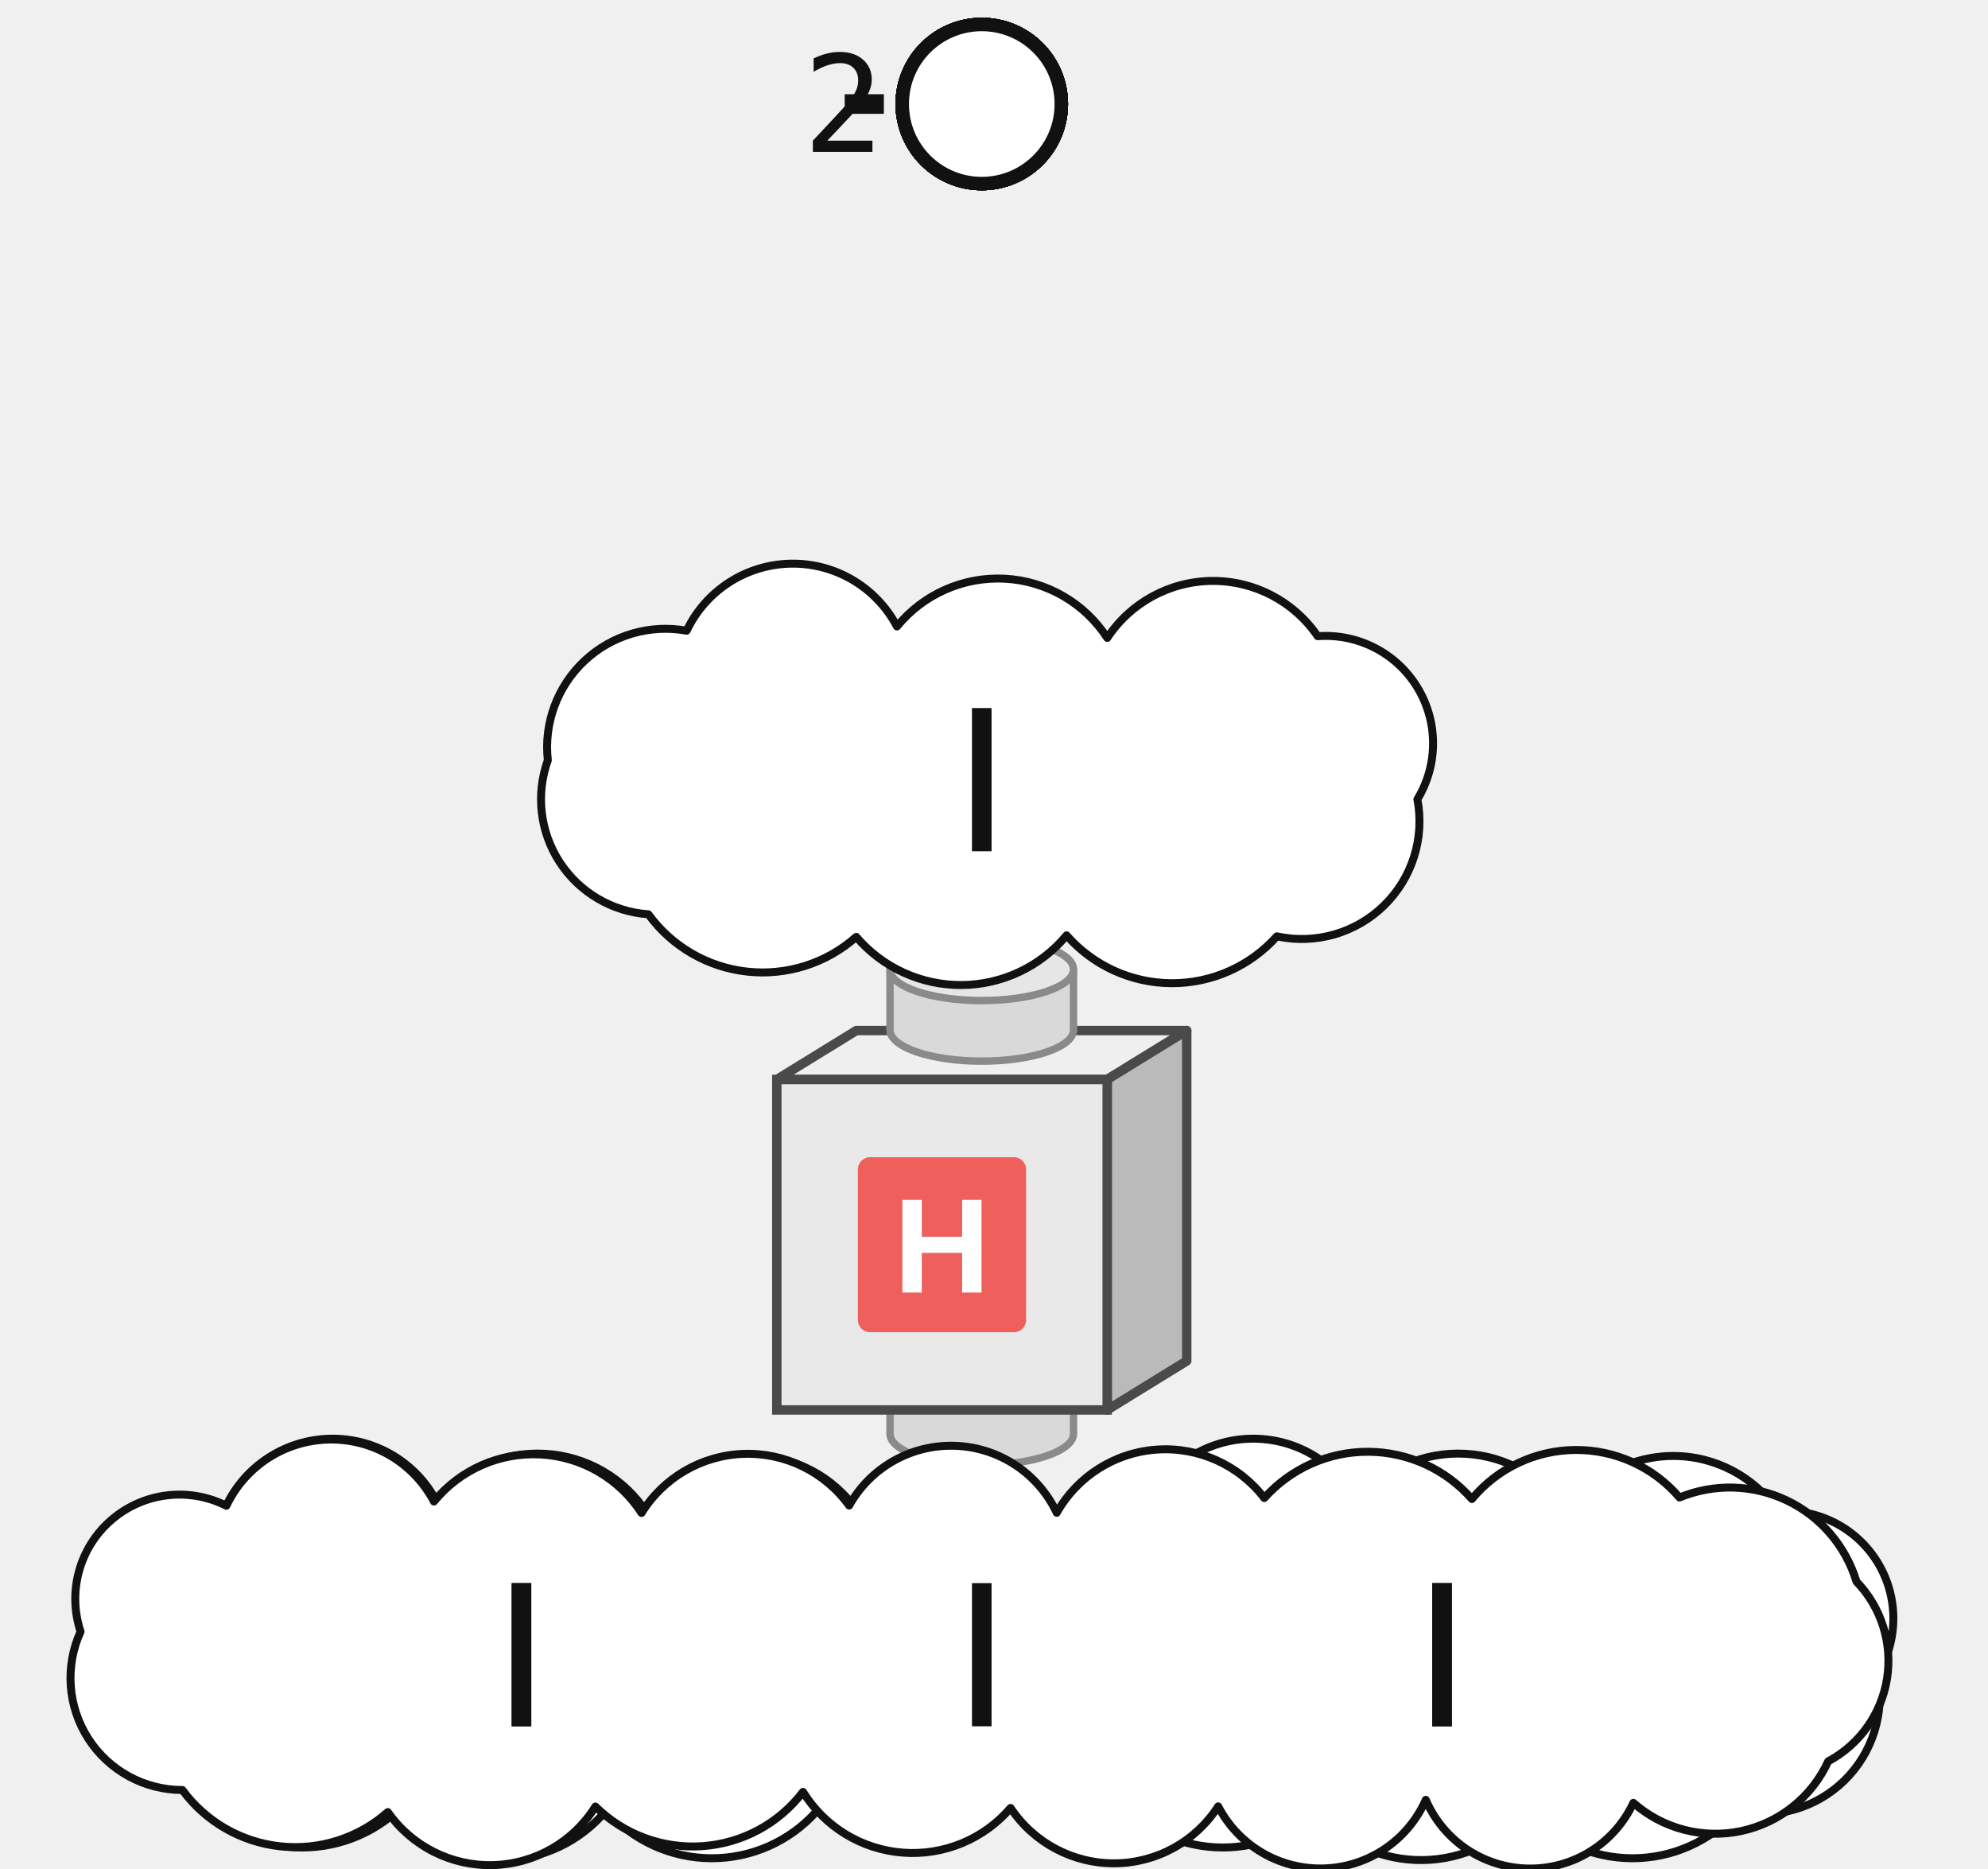
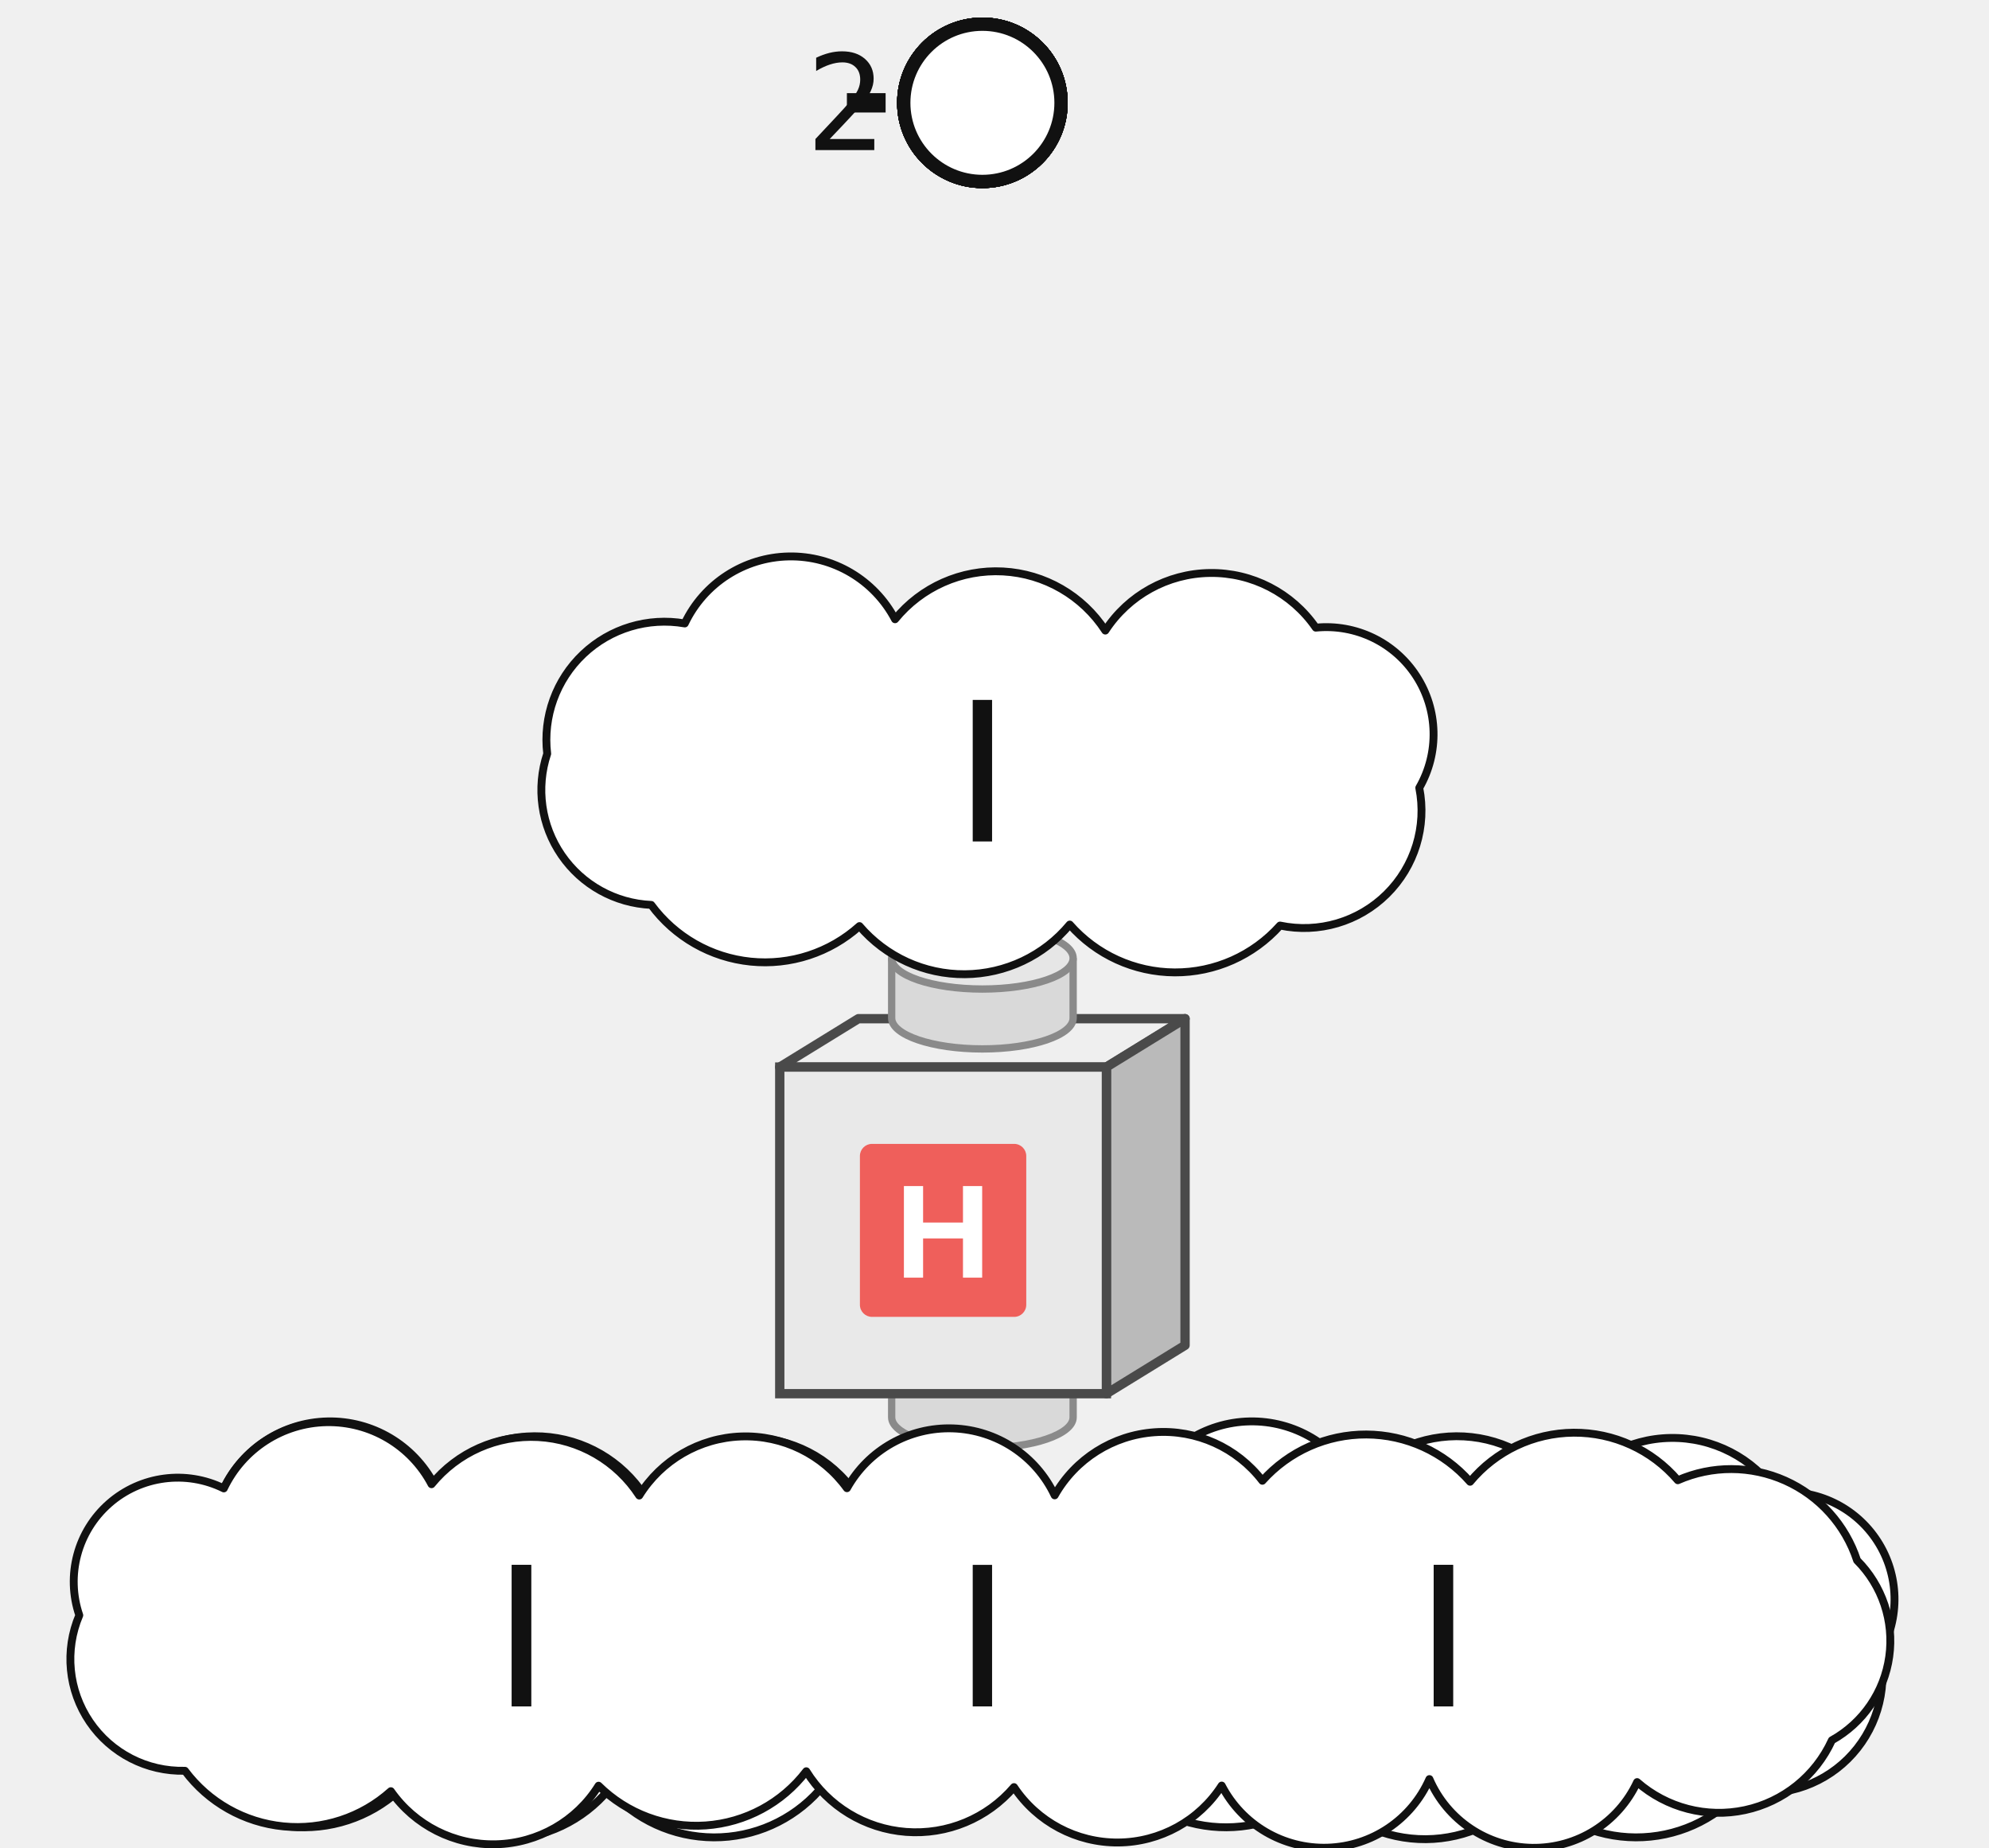
- <svg xmlns="http://www.w3.org/2000/svg" viewBox="-160.464 -17 324.928 305.413" width="324.928" height="305.413" shape-rendering="geometricPrecision">
-   <style>g[style*="animation-name"]{animation-duration:9.223s;animation-timing-function:cubic-bezier(0.35,0,0.65,1);animation-fill-mode:both;animation-play-state:var(--misty-play,running);animation-delay:var(--misty-at,0s);animation-iteration-count:1}@keyframes f0c{0%{opacity:1}10.945%{opacity:1}12.084%{opacity:0.22}17.396%{opacity:0.22}18.535%{opacity:1}47.366%{opacity:1}48.504%{opacity:0.22}53.817%{opacity:0.22}54.955%{opacity:1}100%{opacity:1}}@keyframes c0{0%{transform:translate(0px,0px);opacity:1}0%{transform:translate(0px,0px);opacity:1}0%{transform:translate(0px,0px);opacity:1}34.848%{transform:translate(0px,0px);opacity:1}37.558%{transform:translate(0px,0px);opacity:0}100%{transform:translate(0px,0px);opacity:0}}@keyframes c1{0%{transform:translate(75.232px,-67px);opacity:0}12.572%{transform:translate(75.232px,-67px);opacity:0}14.74%{transform:translate(75.232px,-67px);opacity:1}18.535%{transform:translate(75.232px,-67px);opacity:1}25.453%{transform:translate(75.232px,0px);opacity:1}33.221%{transform:translate(0px,0px);opacity:1}71.268%{transform:translate(0px,0px);opacity:1}73.979%{transform:translate(0px,0px);opacity:0}100%{transform:translate(0px,0px);opacity:0}}@keyframes c2{0%{transform:translate(-75.232px,-67px);opacity:0}48.992%{transform:translate(-75.232px,-67px);opacity:0}51.161%{transform:translate(-75.232px,-67px);opacity:1}54.955%{transform:translate(-75.232px,-67px);opacity:1}61.874%{transform:translate(-75.232px,0px);opacity:1}69.642%{transform:translate(0px,0px);opacity:1}71.268%{transform:translate(0px,0px);opacity:1}73.979%{transform:translate(0px,0px);opacity:0}100%{transform:translate(0px,0px);opacity:0}}@keyframes c3{0%{transform:translate(0px,0px);opacity:0}73.979%{transform:translate(0px,0px);opacity:0}76.689%{transform:translate(0px,0px);opacity:1}83.737%{transform:translate(0px,0px);opacity:1}86.447%{transform:translate(0px,0px);opacity:0}100%{transform:translate(0px,0px);opacity:0}}@keyframes b0{0%{transform:translate(0px,0px);opacity:1}0%{transform:translate(0px,0px);opacity:1}0%{transform:translate(0px,0px);opacity:1}34.848%{transform:translate(0px,0px);opacity:1}37.558%{transform:translate(0px,0px);opacity:0}100%{transform:translate(0px,0px);opacity:0}}@keyframes b1{0%{transform:translate(75.232px,-67px);opacity:0}12.572%{transform:translate(75.232px,-67px);opacity:0}14.74%{transform:translate(75.232px,-67px);opacity:1}18.535%{transform:translate(75.232px,-67px);opacity:1}25.453%{transform:translate(75.232px,0px);opacity:1}33.221%{transform:translate(0px,0px);opacity:1}71.268%{transform:translate(0px,0px);opacity:1}73.979%{transform:translate(0px,0px);opacity:0}100%{transform:translate(0px,0px);opacity:0}}@keyframes b2{0%{transform:translate(-75.232px,-67px);opacity:0}48.992%{transform:translate(-75.232px,-67px);opacity:0}51.161%{transform:translate(-75.232px,-67px);opacity:1}54.955%{transform:translate(-75.232px,-67px);opacity:1}61.874%{transform:translate(-75.232px,0px);opacity:1}69.642%{transform:translate(0px,0px);opacity:1}71.268%{transform:translate(0px,0px);opacity:1}73.979%{transform:translate(0px,0px);opacity:0}100%{transform:translate(0px,0px);opacity:0}}@keyframes b3{0%{transform:translate(0px,0px);opacity:0}73.979%{transform:translate(0px,0px);opacity:0}76.689%{transform:translate(0px,0px);opacity:1}83.737%{transform:translate(0px,0px);opacity:1}86.447%{transform:translate(0px,0px);opacity:0}100%{transform:translate(0px,0px);opacity:0}}@keyframes b4{0%{transform:translate(0px,0px);opacity:0}73.979%{transform:translate(0px,0px);opacity:0}76.689%{transform:translate(0px,0px);opacity:1}83.737%{transform:translate(0px,0px);opacity:1}86.447%{transform:translate(0px,0px);opacity:0}100%{transform:translate(0px,0px);opacity:0}}@keyframes b5{0%{transform:translate(0px,0px);opacity:0}73.979%{transform:translate(0px,0px);opacity:0}76.689%{transform:translate(0px,0px);opacity:1}83.737%{transform:translate(0px,0px);opacity:1}86.447%{transform:translate(0px,0px);opacity:0}100%{transform:translate(0px,0px);opacity:0}}@keyframes r0{0%{transform:translate(-30px,110.413px);opacity:1}0%{transform:translate(-30px,110.413px);opacity:1}3.098%{transform:translate(0px,110.413px);opacity:1}10.945%{transform:translate(0px,186.413px);opacity:1}13.829%{transform:translate(0px,186.413px);opacity:1}15.651%{transform:translate(0px,186.413px);opacity:0}34.848%{transform:translate(0px,186.413px);opacity:0}100%{transform:translate(0px,186.413px);opacity:0}}@keyframes r1{0%{transform:translate(45.232px,110.413px);opacity:1}0%{transform:translate(45.232px,110.413px);opacity:1}34.848%{transform:translate(45.232px,110.413px);opacity:1}39.518%{transform:translate(0px,110.413px);opacity:1}47.366%{transform:translate(0px,186.413px);opacity:1}50.25%{transform:translate(0px,186.413px);opacity:1}52.071%{transform:translate(0px,186.413px);opacity:0}100%{transform:translate(0px,186.413px);opacity:0}}@keyframes r2{0%{transform:translate(-30px,186.413px);opacity:0}10.945%{transform:translate(-30px,186.413px);opacity:0}13.829%{transform:translate(-30px,186.413px);opacity:0}15.651%{transform:translate(-30px,186.413px);opacity:1}18.535%{transform:translate(-30px,186.413px);opacity:1}25.453%{transform:translate(-30px,253.413px);opacity:1}33.221%{transform:translate(-105.232px,253.413px);opacity:1}77.774%{transform:translate(-105.232px,253.413px);opacity:1}83.737%{transform:translate(0px,253.413px);opacity:0}100%{transform:translate(0px,253.413px);opacity:0}}@keyframes r3{0%{transform:translate(45.232px,186.413px);opacity:0}10.945%{transform:translate(45.232px,186.413px);opacity:0}13.829%{transform:translate(45.232px,186.413px);opacity:0}15.651%{transform:translate(45.232px,186.413px);opacity:1}18.535%{transform:translate(45.232px,186.413px);opacity:1}25.453%{transform:translate(45.232px,253.413px);opacity:1}33.221%{transform:translate(-30px,253.413px);opacity:1}77.774%{transform:translate(-30px,253.413px);opacity:1}83.737%{transform:translate(-30px,253.413px);opacity:0}100%{transform:translate(-30px,253.413px);opacity:0}}@keyframes r4{0%{transform:translate(-30px,186.413px);opacity:0}47.366%{transform:translate(-30px,186.413px);opacity:0}50.25%{transform:translate(-30px,186.413px);opacity:0}52.071%{transform:translate(-30px,186.413px);opacity:1}54.955%{transform:translate(-30px,186.413px);opacity:1}61.874%{transform:translate(-30px,253.413px);opacity:1}69.642%{transform:translate(45.232px,253.413px);opacity:1}77.774%{transform:translate(45.232px,253.413px);opacity:1}83.737%{transform:translate(0px,253.413px);opacity:0}100%{transform:translate(0px,253.413px);opacity:0}}@keyframes r5{0%{transform:translate(45.232px,186.413px);opacity:0}47.366%{transform:translate(45.232px,186.413px);opacity:0}50.25%{transform:translate(45.232px,186.413px);opacity:0}52.071%{transform:translate(45.232px,186.413px);opacity:1}54.955%{transform:translate(45.232px,186.413px);opacity:1}61.874%{transform:translate(45.232px,253.413px);opacity:1}69.642%{transform:translate(120.464px,253.413px);opacity:1}77.774%{transform:translate(120.464px,253.413px);opacity:1}83.737%{transform:translate(-30px,253.413px);opacity:0}100%{transform:translate(-30px,253.413px);opacity:0}}@keyframes r6{0%{transform:translate(0px,253.413px);opacity:0}77.774%{transform:translate(0px,253.413px);opacity:0}83.737%{transform:translate(0px,253.413px);opacity:1}83.737%{transform:translate(0px,253.413px);opacity:1}88.616%{transform:translate(0px,253.413px);opacity:0}100%{transform:translate(0px,253.413px);opacity:0}}@keyframes r7{0%{transform:translate(0px,253.413px);opacity:0}83.737%{transform:translate(0px,253.413px);opacity:0}88.616%{transform:translate(0px,253.413px);opacity:1}100%{transform:translate(0px,253.413px);opacity:1}}</style>
+ <svg xmlns="http://www.w3.org/2000/svg" viewBox="-162.4 -17 328.8 305.413" width="328.8" height="305.413" shape-rendering="geometricPrecision">
+   <style>g[style*="animation-name"]{animation-duration:9.251s;animation-timing-function:cubic-bezier(0.35,0,0.65,1);animation-fill-mode:both;animation-play-state:var(--misty-play,running);animation-delay:var(--misty-at,0s);animation-iteration-count:1}@keyframes f0c{0%{opacity:1}10.913%{opacity:1}12.048%{opacity:0.22}17.344%{opacity:0.22}18.479%{opacity:1}47.424%{opacity:1}48.559%{opacity:0.22}53.855%{opacity:0.22}54.99%{opacity:1}100%{opacity:1}}@keyframes c0{0%{transform:translate(0px,0px);opacity:1}0%{transform:translate(0px,0px);opacity:1}0%{transform:translate(0px,0px);opacity:1}34.843%{transform:translate(0px,0px);opacity:1}37.546%{transform:translate(0px,0px);opacity:0}100%{transform:translate(0px,0px);opacity:0}}@keyframes c1{0%{transform:translate(76.2px,-67px);opacity:0}12.534%{transform:translate(76.2px,-67px);opacity:0}14.696%{transform:translate(76.2px,-67px);opacity:1}18.479%{transform:translate(76.2px,-67px);opacity:1}25.377%{transform:translate(76.2px,0px);opacity:1}33.222%{transform:translate(0px,0px);opacity:1}71.354%{transform:translate(0px,0px);opacity:1}74.057%{transform:translate(0px,0px);opacity:0}100%{transform:translate(0px,0px);opacity:0}}@keyframes c2{0%{transform:translate(-76.2px,-67px);opacity:0}49.045%{transform:translate(-76.2px,-67px);opacity:0}51.207%{transform:translate(-76.2px,-67px);opacity:1}54.99%{transform:translate(-76.2px,-67px);opacity:1}61.888%{transform:translate(-76.2px,0px);opacity:1}69.733%{transform:translate(0px,0px);opacity:1}71.354%{transform:translate(0px,0px);opacity:1}74.057%{transform:translate(0px,0px);opacity:0}100%{transform:translate(0px,0px);opacity:0}}@keyframes c3{0%{transform:translate(0px,0px);opacity:0}74.057%{transform:translate(0px,0px);opacity:0}76.759%{transform:translate(0px,0px);opacity:1}83.785%{transform:translate(0px,0px);opacity:1}86.488%{transform:translate(0px,0px);opacity:0}100%{transform:translate(0px,0px);opacity:0}}@keyframes b0{0%{transform:translate(0px,0px);opacity:1}0%{transform:translate(0px,0px);opacity:1}0%{transform:translate(0px,0px);opacity:1}34.843%{transform:translate(0px,0px);opacity:1}37.546%{transform:translate(0px,0px);opacity:0}100%{transform:translate(0px,0px);opacity:0}}@keyframes b1{0%{transform:translate(76.2px,-67px);opacity:0}12.534%{transform:translate(76.2px,-67px);opacity:0}14.696%{transform:translate(76.2px,-67px);opacity:1}18.479%{transform:translate(76.2px,-67px);opacity:1}25.377%{transform:translate(76.2px,0px);opacity:1}33.222%{transform:translate(0px,0px);opacity:1}71.354%{transform:translate(0px,0px);opacity:1}74.057%{transform:translate(0px,0px);opacity:0}100%{transform:translate(0px,0px);opacity:0}}@keyframes b2{0%{transform:translate(-76.2px,-67px);opacity:0}49.045%{transform:translate(-76.2px,-67px);opacity:0}51.207%{transform:translate(-76.2px,-67px);opacity:1}54.99%{transform:translate(-76.2px,-67px);opacity:1}61.888%{transform:translate(-76.2px,0px);opacity:1}69.733%{transform:translate(0px,0px);opacity:1}71.354%{transform:translate(0px,0px);opacity:1}74.057%{transform:translate(0px,0px);opacity:0}100%{transform:translate(0px,0px);opacity:0}}@keyframes b3{0%{transform:translate(0px,0px);opacity:0}74.057%{transform:translate(0px,0px);opacity:0}76.759%{transform:translate(0px,0px);opacity:1}83.785%{transform:translate(0px,0px);opacity:1}86.488%{transform:translate(0px,0px);opacity:0}100%{transform:translate(0px,0px);opacity:0}}@keyframes b4{0%{transform:translate(0px,0px);opacity:0}74.057%{transform:translate(0px,0px);opacity:0}76.759%{transform:translate(0px,0px);opacity:1}83.785%{transform:translate(0px,0px);opacity:1}86.488%{transform:translate(0px,0px);opacity:0}100%{transform:translate(0px,0px);opacity:0}}@keyframes b5{0%{transform:translate(0px,0px);opacity:0}74.057%{transform:translate(0px,0px);opacity:0}76.759%{transform:translate(0px,0px);opacity:1}83.785%{transform:translate(0px,0px);opacity:1}86.488%{transform:translate(0px,0px);opacity:0}100%{transform:translate(0px,0px);opacity:0}}@keyframes r0{0%{transform:translate(-30px,110.413px);opacity:1}0%{transform:translate(-30px,110.413px);opacity:1}3.088%{transform:translate(0px,110.413px);opacity:1}10.913%{transform:translate(0px,186.413px);opacity:1}13.788%{transform:translate(0px,186.413px);opacity:1}15.604%{transform:translate(0px,186.413px);opacity:0}34.843%{transform:translate(0px,186.413px);opacity:0}100%{transform:translate(0px,186.413px);opacity:0}}@keyframes r1{0%{transform:translate(46.2px,110.413px);opacity:1}0%{transform:translate(46.2px,110.413px);opacity:1}34.843%{transform:translate(46.2px,110.413px);opacity:1}39.6%{transform:translate(0px,110.413px);opacity:1}47.424%{transform:translate(0px,186.413px);opacity:1}50.299%{transform:translate(0px,186.413px);opacity:1}52.115%{transform:translate(0px,186.413px);opacity:0}100%{transform:translate(0px,186.413px);opacity:0}}@keyframes r2{0%{transform:translate(-30px,186.413px);opacity:0}10.913%{transform:translate(-30px,186.413px);opacity:0}13.788%{transform:translate(-30px,186.413px);opacity:0}15.604%{transform:translate(-30px,186.413px);opacity:1}18.479%{transform:translate(-30px,186.413px);opacity:1}25.377%{transform:translate(-30px,253.413px);opacity:1}33.222%{transform:translate(-106.2px,253.413px);opacity:1}77.84%{transform:translate(-106.2px,253.413px);opacity:1}83.785%{transform:translate(0px,253.413px);opacity:0}100%{transform:translate(0px,253.413px);opacity:0}}@keyframes r3{0%{transform:translate(46.2px,186.413px);opacity:0}10.913%{transform:translate(46.2px,186.413px);opacity:0}13.788%{transform:translate(46.2px,186.413px);opacity:0}15.604%{transform:translate(46.2px,186.413px);opacity:1}18.479%{transform:translate(46.2px,186.413px);opacity:1}25.377%{transform:translate(46.2px,253.413px);opacity:1}33.222%{transform:translate(-30px,253.413px);opacity:1}77.84%{transform:translate(-30px,253.413px);opacity:1}83.785%{transform:translate(-30px,253.413px);opacity:0}100%{transform:translate(-30px,253.413px);opacity:0}}@keyframes r4{0%{transform:translate(-30px,186.413px);opacity:0}47.424%{transform:translate(-30px,186.413px);opacity:0}50.299%{transform:translate(-30px,186.413px);opacity:0}52.115%{transform:translate(-30px,186.413px);opacity:1}54.99%{transform:translate(-30px,186.413px);opacity:1}61.888%{transform:translate(-30px,253.413px);opacity:1}69.733%{transform:translate(46.2px,253.413px);opacity:1}77.84%{transform:translate(46.2px,253.413px);opacity:1}83.785%{transform:translate(0px,253.413px);opacity:0}100%{transform:translate(0px,253.413px);opacity:0}}@keyframes r5{0%{transform:translate(46.2px,186.413px);opacity:0}47.424%{transform:translate(46.2px,186.413px);opacity:0}50.299%{transform:translate(46.2px,186.413px);opacity:0}52.115%{transform:translate(46.2px,186.413px);opacity:1}54.99%{transform:translate(46.2px,186.413px);opacity:1}61.888%{transform:translate(46.2px,253.413px);opacity:1}69.733%{transform:translate(122.4px,253.413px);opacity:1}77.84%{transform:translate(122.4px,253.413px);opacity:1}83.785%{transform:translate(-30px,253.413px);opacity:0}100%{transform:translate(-30px,253.413px);opacity:0}}@keyframes r6{0%{transform:translate(0px,253.413px);opacity:0}77.84%{transform:translate(0px,253.413px);opacity:0}83.785%{transform:translate(0px,253.413px);opacity:1}83.785%{transform:translate(0px,253.413px);opacity:1}88.65%{transform:translate(0px,253.413px);opacity:0}100%{transform:translate(0px,253.413px);opacity:0}}@keyframes r7{0%{transform:translate(0px,253.413px);opacity:0}83.785%{transform:translate(0px,253.413px);opacity:0}88.65%{transform:translate(0px,253.413px);opacity:1}100%{transform:translate(0px,253.413px);opacity:1}}</style>
  <g>
    <path d="M-15 209.413L-15 217.313A15 5.1 0 0 0 15 217.313L15 209.413" fill="#d9d9d9" stroke="#8a8a8a" stroke-width="1.21" />
    <g style="animation-name:f0c">
      <path d="M-33.5 159.413L-20.5 151.413L33.5 151.413L20.5 159.413Z" fill="#efefef" stroke="#4a4a4a" stroke-width="1.54" stroke-linejoin="round" />
      <path d="M20.5 159.413L33.5 151.413L33.5 205.413L20.5 213.413Z" fill="#bababa" stroke="#4a4a4a" stroke-width="1.54" stroke-linejoin="round" />
      <rect x="-33.5" y="159.413" width="54" height="54" fill="#e9e9e9" stroke="#4a4a4a" stroke-width="1.54" />
      <rect x="-20.25" y="172.113" width="27.5" height="28.6" rx="2" fill="#ef5f5b" />
      <text x="-6.5" y="194.223" text-anchor="middle" font-family="ui-sans-serif, system-ui, -apple-system, 'Helvetica Neue', Arial, sans-serif" font-size="22" font-weight="700" fill="#ffffff">H</text>
    </g>
    <path d="M-15 141.413L-15 151.313A15 5.1 0 0 0 15 151.313L15 141.413" fill="#d9d9d9" stroke="#8a8a8a" stroke-width="1.21" />
    <ellipse cx="0" cy="141.413" rx="15" ry="5.1" fill="#e6e6e6" stroke="#8a8a8a" stroke-width="1.21" />
    <g style="animation-name:c0">
-       <path d="M-48.232 86.072A19.226 19.226 0 0 1 -13.86 85.38A21.298 21.298 0 0 1 20.513 87.251A20.701 20.701 0 0 1 54.903 86.969A17.561 17.561 0 0 1 71.201 113.617A19.23 19.23 0 0 1 48.232 136.016A22.948 22.948 0 0 1 13.86 135.853A22.467 22.467 0 0 1 -20.513 136.103A23.074 23.074 0 0 1 -54.492 132.412A18.839 18.839 0 0 1 -70.925 107.247A19.346 19.346 0 0 1 -48.232 86.072Z" fill="#ffffff" stroke="#111111" stroke-width="1.3" stroke-linejoin="round" />
+       <path d="M-49.2 86.072A19.443 19.443 0 0 1 -14.44 85.38A21.537 21.537 0 0 1 20.319 87.251A20.945 20.945 0 0 1 55.111 86.766A17.723 17.723 0 0 1 72.218 113.246A19.406 19.406 0 0 1 49.2 136.016A23.207 23.207 0 0 1 14.44 135.853A22.72 22.72 0 0 1 -20.319 136.103A23.362 23.362 0 0 1 -54.747 132.603A19.013 19.013 0 0 1 -71.942 107.613A19.525 19.525 0 0 1 -49.2 86.072Z" fill="#ffffff" stroke="#111111" stroke-width="1.3" stroke-linejoin="round" />
    </g>
    <g style="animation-name:c1">
-       <path d="M-123.464 229.072A19.226 19.226 0 0 1 -89.092 228.38A21.298 21.298 0 0 1 -54.719 230.251A20.701 20.701 0 0 1 -20.329 229.969A17.561 17.561 0 0 1 -4.031 256.617A19.23 19.23 0 0 1 -27 279.016A22.948 22.948 0 0 1 -61.372 278.853A22.467 22.467 0 0 1 -95.745 279.103A23.074 23.074 0 0 1 -129.724 275.412A18.839 18.839 0 0 1 -146.157 250.247A19.346 19.346 0 0 1 -123.464 229.072Z" fill="#ffffff" stroke="#111111" stroke-width="1.3" stroke-linejoin="round" />
+       <path d="M-125.4 229.072A19.443 19.443 0 0 1 -90.64 228.38A21.537 21.537 0 0 1 -55.881 230.251A20.945 20.945 0 0 1 -21.089 229.766A17.723 17.723 0 0 1 -3.982 256.246A19.406 19.406 0 0 1 -27 279.016A23.207 23.207 0 0 1 -61.76 278.853A22.72 22.72 0 0 1 -96.519 279.103A23.362 23.362 0 0 1 -130.947 275.603A19.013 19.013 0 0 1 -148.142 250.613A19.525 19.525 0 0 1 -125.4 229.072Z" fill="#ffffff" stroke="#111111" stroke-width="1.3" stroke-linejoin="round" />
    </g>
    <g style="animation-name:c2">
-       <path d="M27 229.072A19.226 19.226 0 0 1 61.372 228.38A21.298 21.298 0 0 1 95.745 230.251A20.701 20.701 0 0 1 130.135 229.969A17.561 17.561 0 0 1 146.433 256.617A19.23 19.23 0 0 1 123.464 279.016A22.948 22.948 0 0 1 89.092 278.853A22.467 22.467 0 0 1 54.719 279.103A23.074 23.074 0 0 1 20.74 275.412A18.839 18.839 0 0 1 4.307 250.247A19.346 19.346 0 0 1 27 229.072Z" fill="#ffffff" stroke="#111111" stroke-width="1.3" stroke-linejoin="round" />
+       <path d="M27 229.072A19.443 19.443 0 0 1 61.76 228.38A21.537 21.537 0 0 1 96.519 230.251A20.945 20.945 0 0 1 131.311 229.766A17.723 17.723 0 0 1 148.418 256.246A19.406 19.406 0 0 1 125.4 279.016A23.207 23.207 0 0 1 90.64 278.853A22.72 22.72 0 0 1 55.881 279.103A23.362 23.362 0 0 1 21.453 275.603A19.013 19.013 0 0 1 4.258 250.613A19.525 19.525 0 0 1 27 229.072Z" fill="#ffffff" stroke="#111111" stroke-width="1.3" stroke-linejoin="round" />
    </g>
    <g style="animation-name:c3">
-       <path d="M-123.464 229.072A18.978 18.978 0 0 1 -89.535 228.38A21.024 21.024 0 0 1 -55.606 230.251A20.436 20.436 0 0 1 -21.677 229.038A19.085 19.085 0 0 1 12.252 230.221A20.388 20.388 0 0 1 46.181 227.81A22.652 22.652 0 0 1 80.11 227.973A22.177 22.177 0 0 1 114.04 227.723A21.619 21.619 0 0 1 142.966 241.462A18.638 18.638 0 0 1 138.345 270.836A20.295 20.295 0 0 1 106.499 277.622A18.594 18.594 0 0 1 72.57 277.127A18.824 18.824 0 0 1 38.641 278.197A20.268 20.268 0 0 1 4.712 278.452A21.072 21.072 0 0 1 -29.217 275.831A22.646 22.646 0 0 1 -63.146 278.22A20.342 20.342 0 0 1 -97.075 279.127A22.867 22.867 0 0 1 -130.648 275.523A18.298 18.298 0 0 1 -147.295 249.638A17.031 17.031 0 0 1 -123.464 229.072Z" fill="#ffffff" stroke="#111111" stroke-width="1.3" stroke-linejoin="round" />
+       <path d="M-125.4 229.072A19.206 19.206 0 0 1 -91.063 228.38A21.276 21.276 0 0 1 -56.727 230.251A20.681 20.681 0 0 1 -22.39 229.038A19.314 19.314 0 0 1 11.947 230.221A20.631 20.631 0 0 1 46.283 227.81A22.924 22.924 0 0 1 80.62 227.973A22.444 22.444 0 0 1 114.957 227.723A21.914 21.914 0 0 1 144.591 240.969A18.823 18.823 0 0 1 140.428 270.709A20.526 20.526 0 0 1 108.232 277.622A18.817 18.817 0 0 1 73.895 277.127A19.05 19.05 0 0 1 39.558 278.197A20.512 20.512 0 0 1 5.222 278.452A21.324 21.324 0 0 1 -29.115 275.831A22.916 22.916 0 0 1 -63.452 278.22A20.586 20.586 0 0 1 -97.788 279.127A23.166 23.166 0 0 1 -131.829 275.754A18.479 18.479 0 0 1 -149.292 250.043A17.2 17.2 0 0 1 -125.4 229.072Z" fill="#ffffff" stroke="#111111" stroke-width="1.3" stroke-linejoin="round" />
    </g>
    <g style="animation-name:b0">
      <rect x="-1.6" y="98.713" width="3.2" height="23.4" fill="#111111" />
    </g>
    <g style="animation-name:b1">
-       <rect x="-76.832" y="241.713" width="3.2" height="23.4" fill="#111111" />
+       <rect x="-77.8" y="241.713" width="3.2" height="23.4" fill="#111111" />
    </g>
    <g style="animation-name:b2">
-       <rect x="73.632" y="241.713" width="3.2" height="23.4" fill="#111111" />
+       <rect x="74.6" y="241.713" width="3.2" height="23.4" fill="#111111" />
    </g>
    <g style="animation-name:b3">
-       <rect x="-76.832" y="241.713" width="3.2" height="23.4" fill="#111111" />
+       <rect x="-77.8" y="241.713" width="3.2" height="23.4" fill="#111111" />
    </g>
    <g style="animation-name:b4">
      <rect x="-1.6" y="241.713" width="3.2" height="23.4" fill="#111111" />
    </g>
    <g style="animation-name:b5">
-       <rect x="73.632" y="241.713" width="3.2" height="23.4" fill="#111111" />
+       <rect x="74.6" y="241.713" width="3.2" height="23.4" fill="#111111" />
    </g>
    <g style="animation-name:r0">
      <g transform="translate(0 0)">
        <path d="M-13 0A13 13 0 1 0 13 0A13 13 0 1 0 -13 0Z" fill="#ffffff" stroke="#111111" stroke-width="2.2" stroke-linejoin="round" />
      </g>
    </g>
    <g style="animation-name:r1">
      <g transform="translate(0 0)">
        <path d="M-13 0A13 13 0 1 0 13 0A13 13 0 1 0 -13 0Z" fill="#111111" stroke="#111111" stroke-width="2.2" stroke-linejoin="round" />
      </g>
    </g>
    <g style="animation-name:r2">
      <g transform="translate(0 0)">
        <path d="M-13 0A13 13 0 1 0 13 0A13 13 0 1 0 -13 0Z" fill="#ffffff" stroke="#111111" stroke-width="2.2" stroke-linejoin="round" />
      </g>
    </g>
    <g style="animation-name:r3">
      <g transform="translate(0 0)">
        <path d="M-13 0A13 13 0 1 0 13 0A13 13 0 1 0 -13 0Z" fill="#111111" stroke="#111111" stroke-width="2.2" stroke-linejoin="round" />
      </g>
    </g>
    <g style="animation-name:r4">
      <g transform="translate(0 0)">
        <path d="M-13 0A13 13 0 1 0 13 0A13 13 0 1 0 -13 0Z" fill="#ffffff" stroke="#111111" stroke-width="2.2" stroke-linejoin="round" />
      </g>
    </g>
    <g style="animation-name:r5">
      <g transform="translate(0 0)">
        <path d="M-13 0A13 13 0 1 0 13 0A13 13 0 1 0 -13 0Z" fill="#111111" stroke="#111111" stroke-width="2.2" stroke-linejoin="round" />
      </g>
      <rect x="-22.4" y="-1.6" width="6.4" height="3.2" fill="#111111" />
    </g>
    <g style="animation-name:r6">
      <g transform="translate(0 0)">
        <path d="M-13 0A13 13 0 1 0 13 0A13 13 0 1 0 -13 0Z" fill="#ffffff" stroke="#111111" stroke-width="2.2" stroke-linejoin="round" />
      </g>
      <text x="-16" y="7.81" text-anchor="end" font-family="ui-monospace, SFMono-Regular, Menlo, monospace" font-size="22" font-weight="400" fill="#111111">2</text>
    </g>
    <g style="animation-name:r7">
      <g transform="translate(0 0)">
        <path d="M-13 0A13 13 0 1 0 13 0A13 13 0 1 0 -13 0Z" fill="#ffffff" stroke="#111111" stroke-width="2.2" stroke-linejoin="round" />
      </g>
    </g>
  </g>
</svg>
